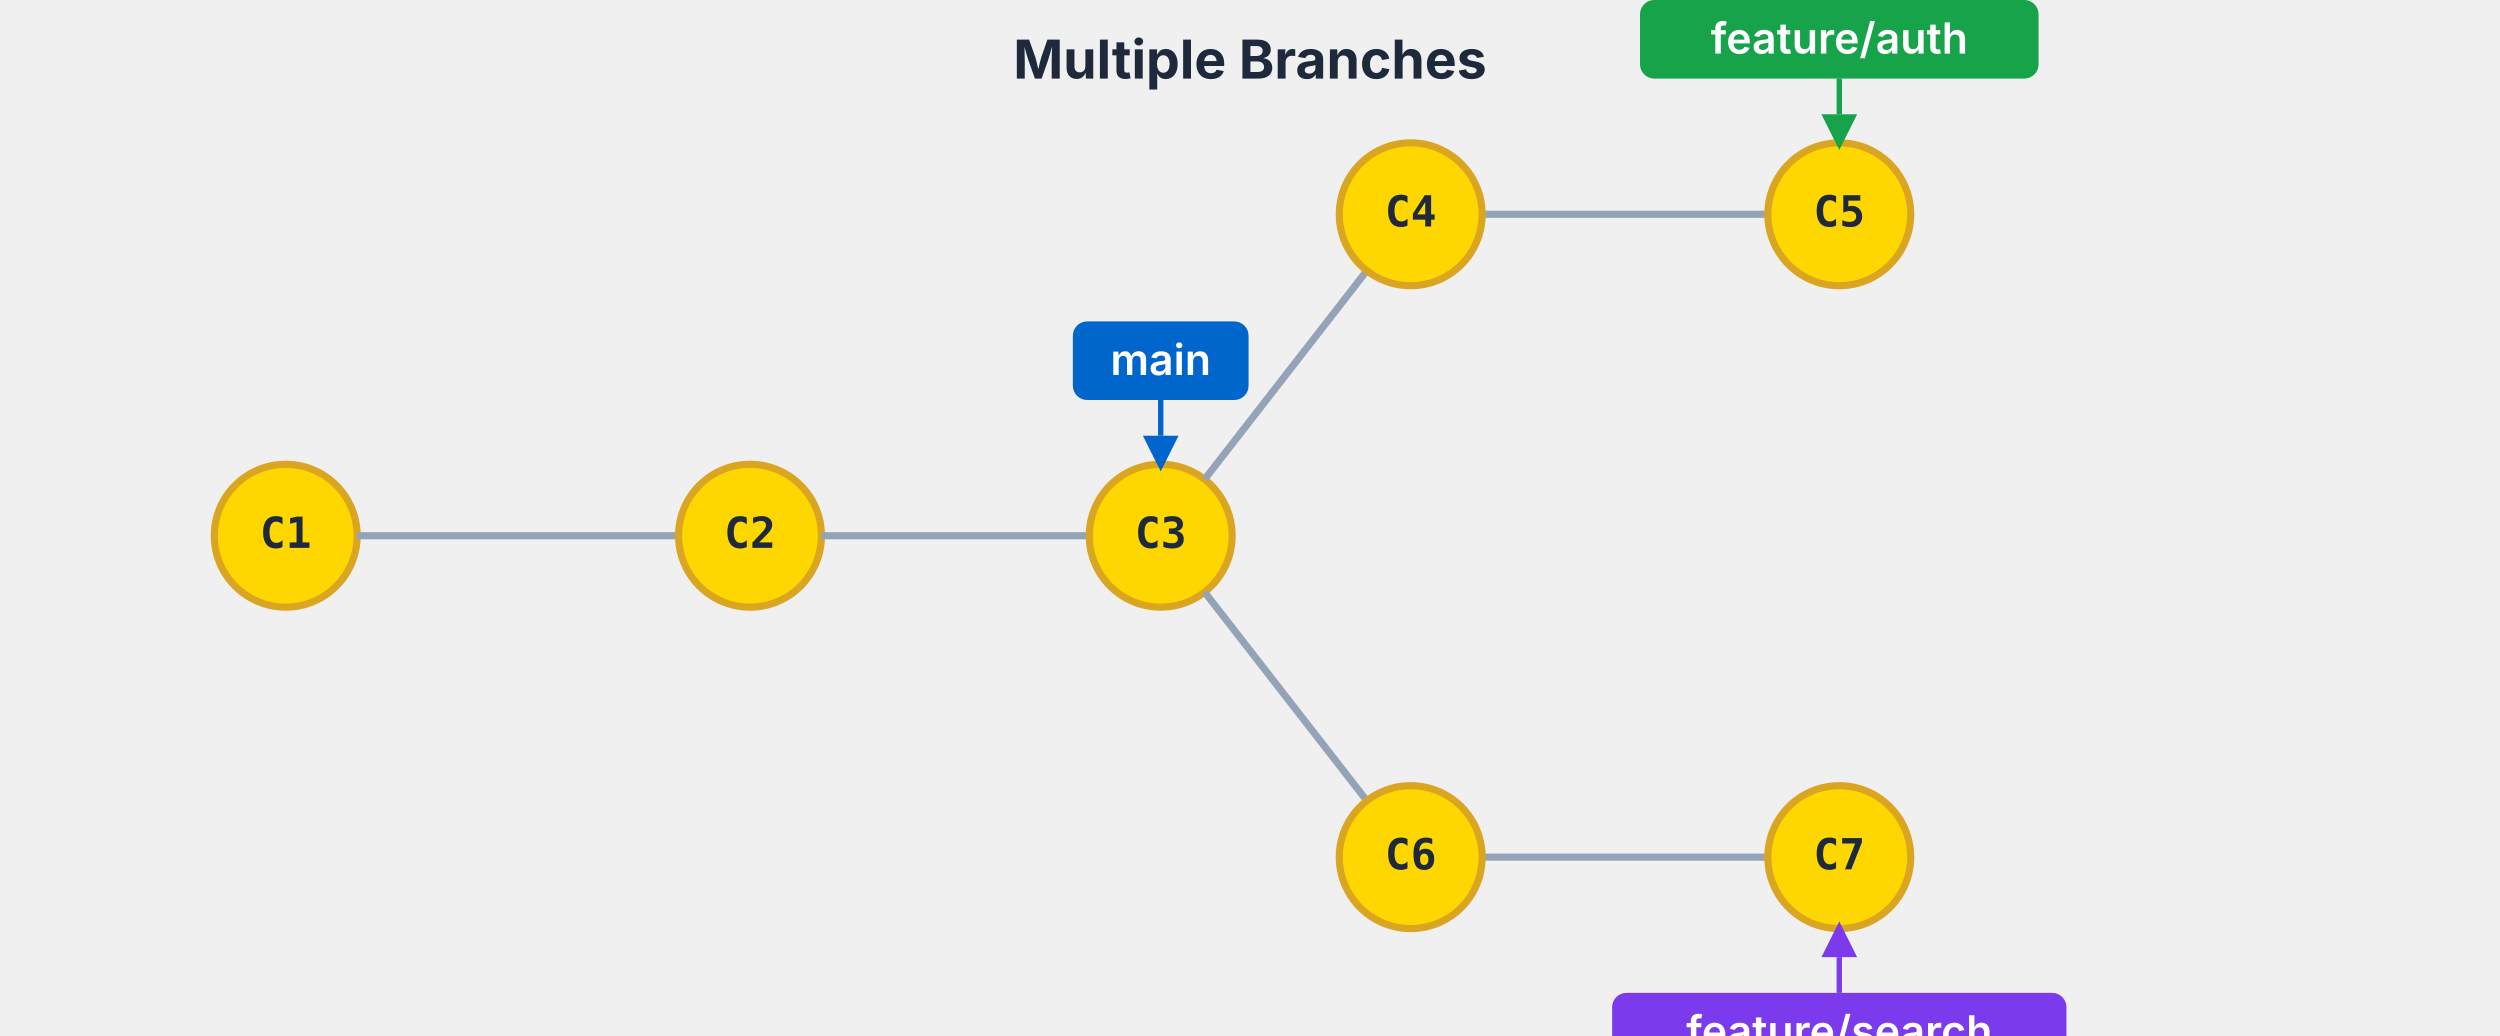
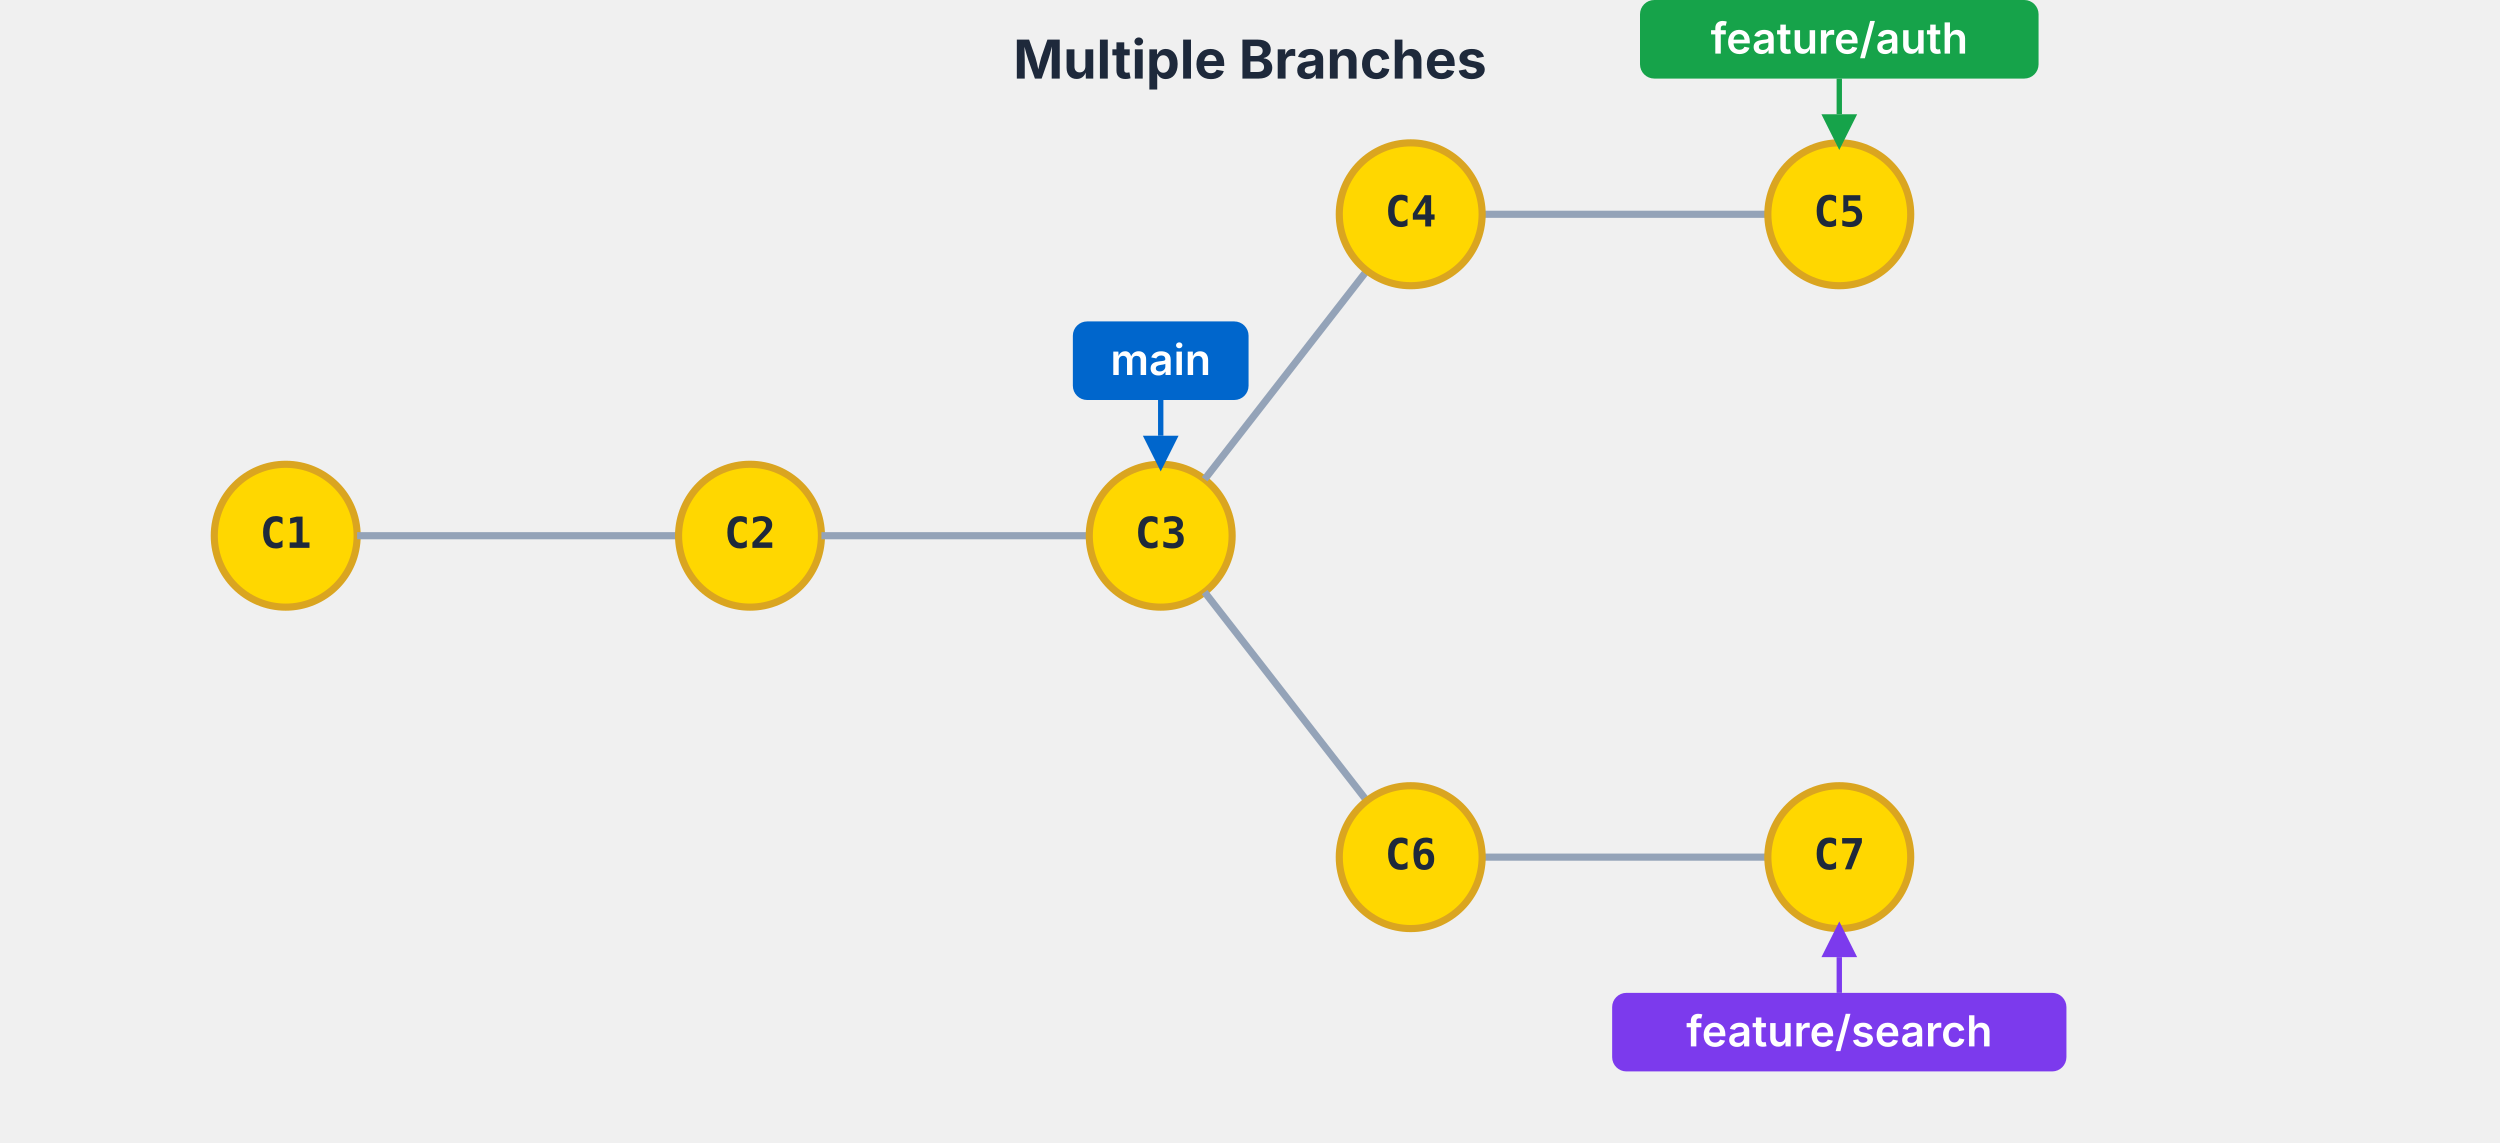
- <svg xmlns="http://www.w3.org/2000/svg" viewBox="0 0 700 290">
+ <svg xmlns="http://www.w3.org/2000/svg" viewBox="0 0 700 320">
  <text x="350" y="22" font-family="-apple-system, BlinkMacSystemFont, 'Segoe UI', sans-serif" font-size="15" font-weight="bold" text-anchor="middle" fill="#1e293b">Multiple Branches</text>
  <circle cx="80" cy="150" r="20" fill="#FFD700" stroke="#DAA520" stroke-width="2" opacity="1" />
  <text x="80" y="150" font-family="monospace" font-size="12" font-weight="bold" text-anchor="middle" dominant-baseline="middle" fill="#1e293b" opacity="1">C1</text>
  <line x1="100" y1="150" x2="190" y2="150" stroke="#94a3b8" stroke-width="2" fill="none" />
  <circle cx="210" cy="150" r="20" fill="#FFD700" stroke="#DAA520" stroke-width="2" opacity="1" />
  <text x="210" y="150" font-family="monospace" font-size="12" font-weight="bold" text-anchor="middle" dominant-baseline="middle" fill="#1e293b" opacity="1">C2</text>
  <line x1="230" y1="150" x2="305" y2="150" stroke="#94a3b8" stroke-width="2" fill="none" />
  <circle cx="325" cy="150" r="20" fill="#FFD700" stroke="#DAA520" stroke-width="2" opacity="1" />
  <text x="325" y="150" font-family="monospace" font-size="12" font-weight="bold" text-anchor="middle" dominant-baseline="middle" fill="#1e293b" opacity="1">C3</text>
  <rect x="300.4" y="90.0" width="49.2" height="22" rx="4" fill="#0066CC" />
  <text x="325" y="105.0" font-family="-apple-system, BlinkMacSystemFont, 'Segoe UI', sans-serif" font-size="12" font-weight="600" text-anchor="middle" fill="white">main</text>
  <line x1="325" y1="112" x2="325" y2="122.0" stroke="#0066CC" stroke-width="1.5" />
  <polygon points="320,122.0 330,122.0 325,132.0" fill="#0066CC" />
  <line x1="337.3" y1="134.2" x2="382.7" y2="75.8" stroke="#94a3b8" stroke-width="2" fill="none" />
  <line x1="415" y1="60" x2="495" y2="60" stroke="#94a3b8" stroke-width="2" fill="none" />
  <circle cx="395" cy="60" r="20" fill="#FFD700" stroke="#DAA520" stroke-width="2" opacity="1" />
  <text x="395" y="60" font-family="monospace" font-size="12" font-weight="bold" text-anchor="middle" dominant-baseline="middle" fill="#1e293b" opacity="1">C4</text>
  <circle cx="515" cy="60" r="20" fill="#FFD700" stroke="#DAA520" stroke-width="2" opacity="1" />
  <text x="515" y="60" font-family="monospace" font-size="12" font-weight="bold" text-anchor="middle" dominant-baseline="middle" fill="#1e293b" opacity="1">C5</text>
  <rect x="459.2" y="0.0" width="111.6" height="22" rx="4" fill="#16A34A" />
  <text x="515" y="15.0" font-family="-apple-system, BlinkMacSystemFont, 'Segoe UI', sans-serif" font-size="12" font-weight="600" text-anchor="middle" fill="white">feature/auth</text>
  <line x1="515" y1="22" x2="515" y2="32.0" stroke="#16A34A" stroke-width="1.5" />
  <polygon points="510,32.0 520,32.0 515,42.0" fill="#16A34A" />
  <line x1="337.3" y1="165.8" x2="382.7" y2="224.2" stroke="#94a3b8" stroke-width="2" fill="none" />
  <line x1="415" y1="240" x2="495" y2="240" stroke="#94a3b8" stroke-width="2" fill="none" />
  <circle cx="395" cy="240" r="20" fill="#FFD700" stroke="#DAA520" stroke-width="2" opacity="1" />
  <text x="395" y="240" font-family="monospace" font-size="12" font-weight="bold" text-anchor="middle" dominant-baseline="middle" fill="#1e293b" opacity="1">C6</text>
  <circle cx="515" cy="240" r="20" fill="#FFD700" stroke="#DAA520" stroke-width="2" opacity="1" />
  <text x="515" y="240" font-family="monospace" font-size="12" font-weight="bold" text-anchor="middle" dominant-baseline="middle" fill="#1e293b" opacity="1">C7</text>
  <rect x="451.4" y="278" width="127.2" height="22" rx="4" fill="#7C3AED" />
  <text x="515" y="293" font-family="-apple-system, BlinkMacSystemFont, 'Segoe UI', sans-serif" font-size="12" font-weight="600" text-anchor="middle" fill="white">feature/search</text>
  <line x1="515" y1="268" x2="515" y2="278" stroke="#7C3AED" stroke-width="1.5" />
  <polygon points="510,268 520,268 515,258" fill="#7C3AED" />
</svg>
